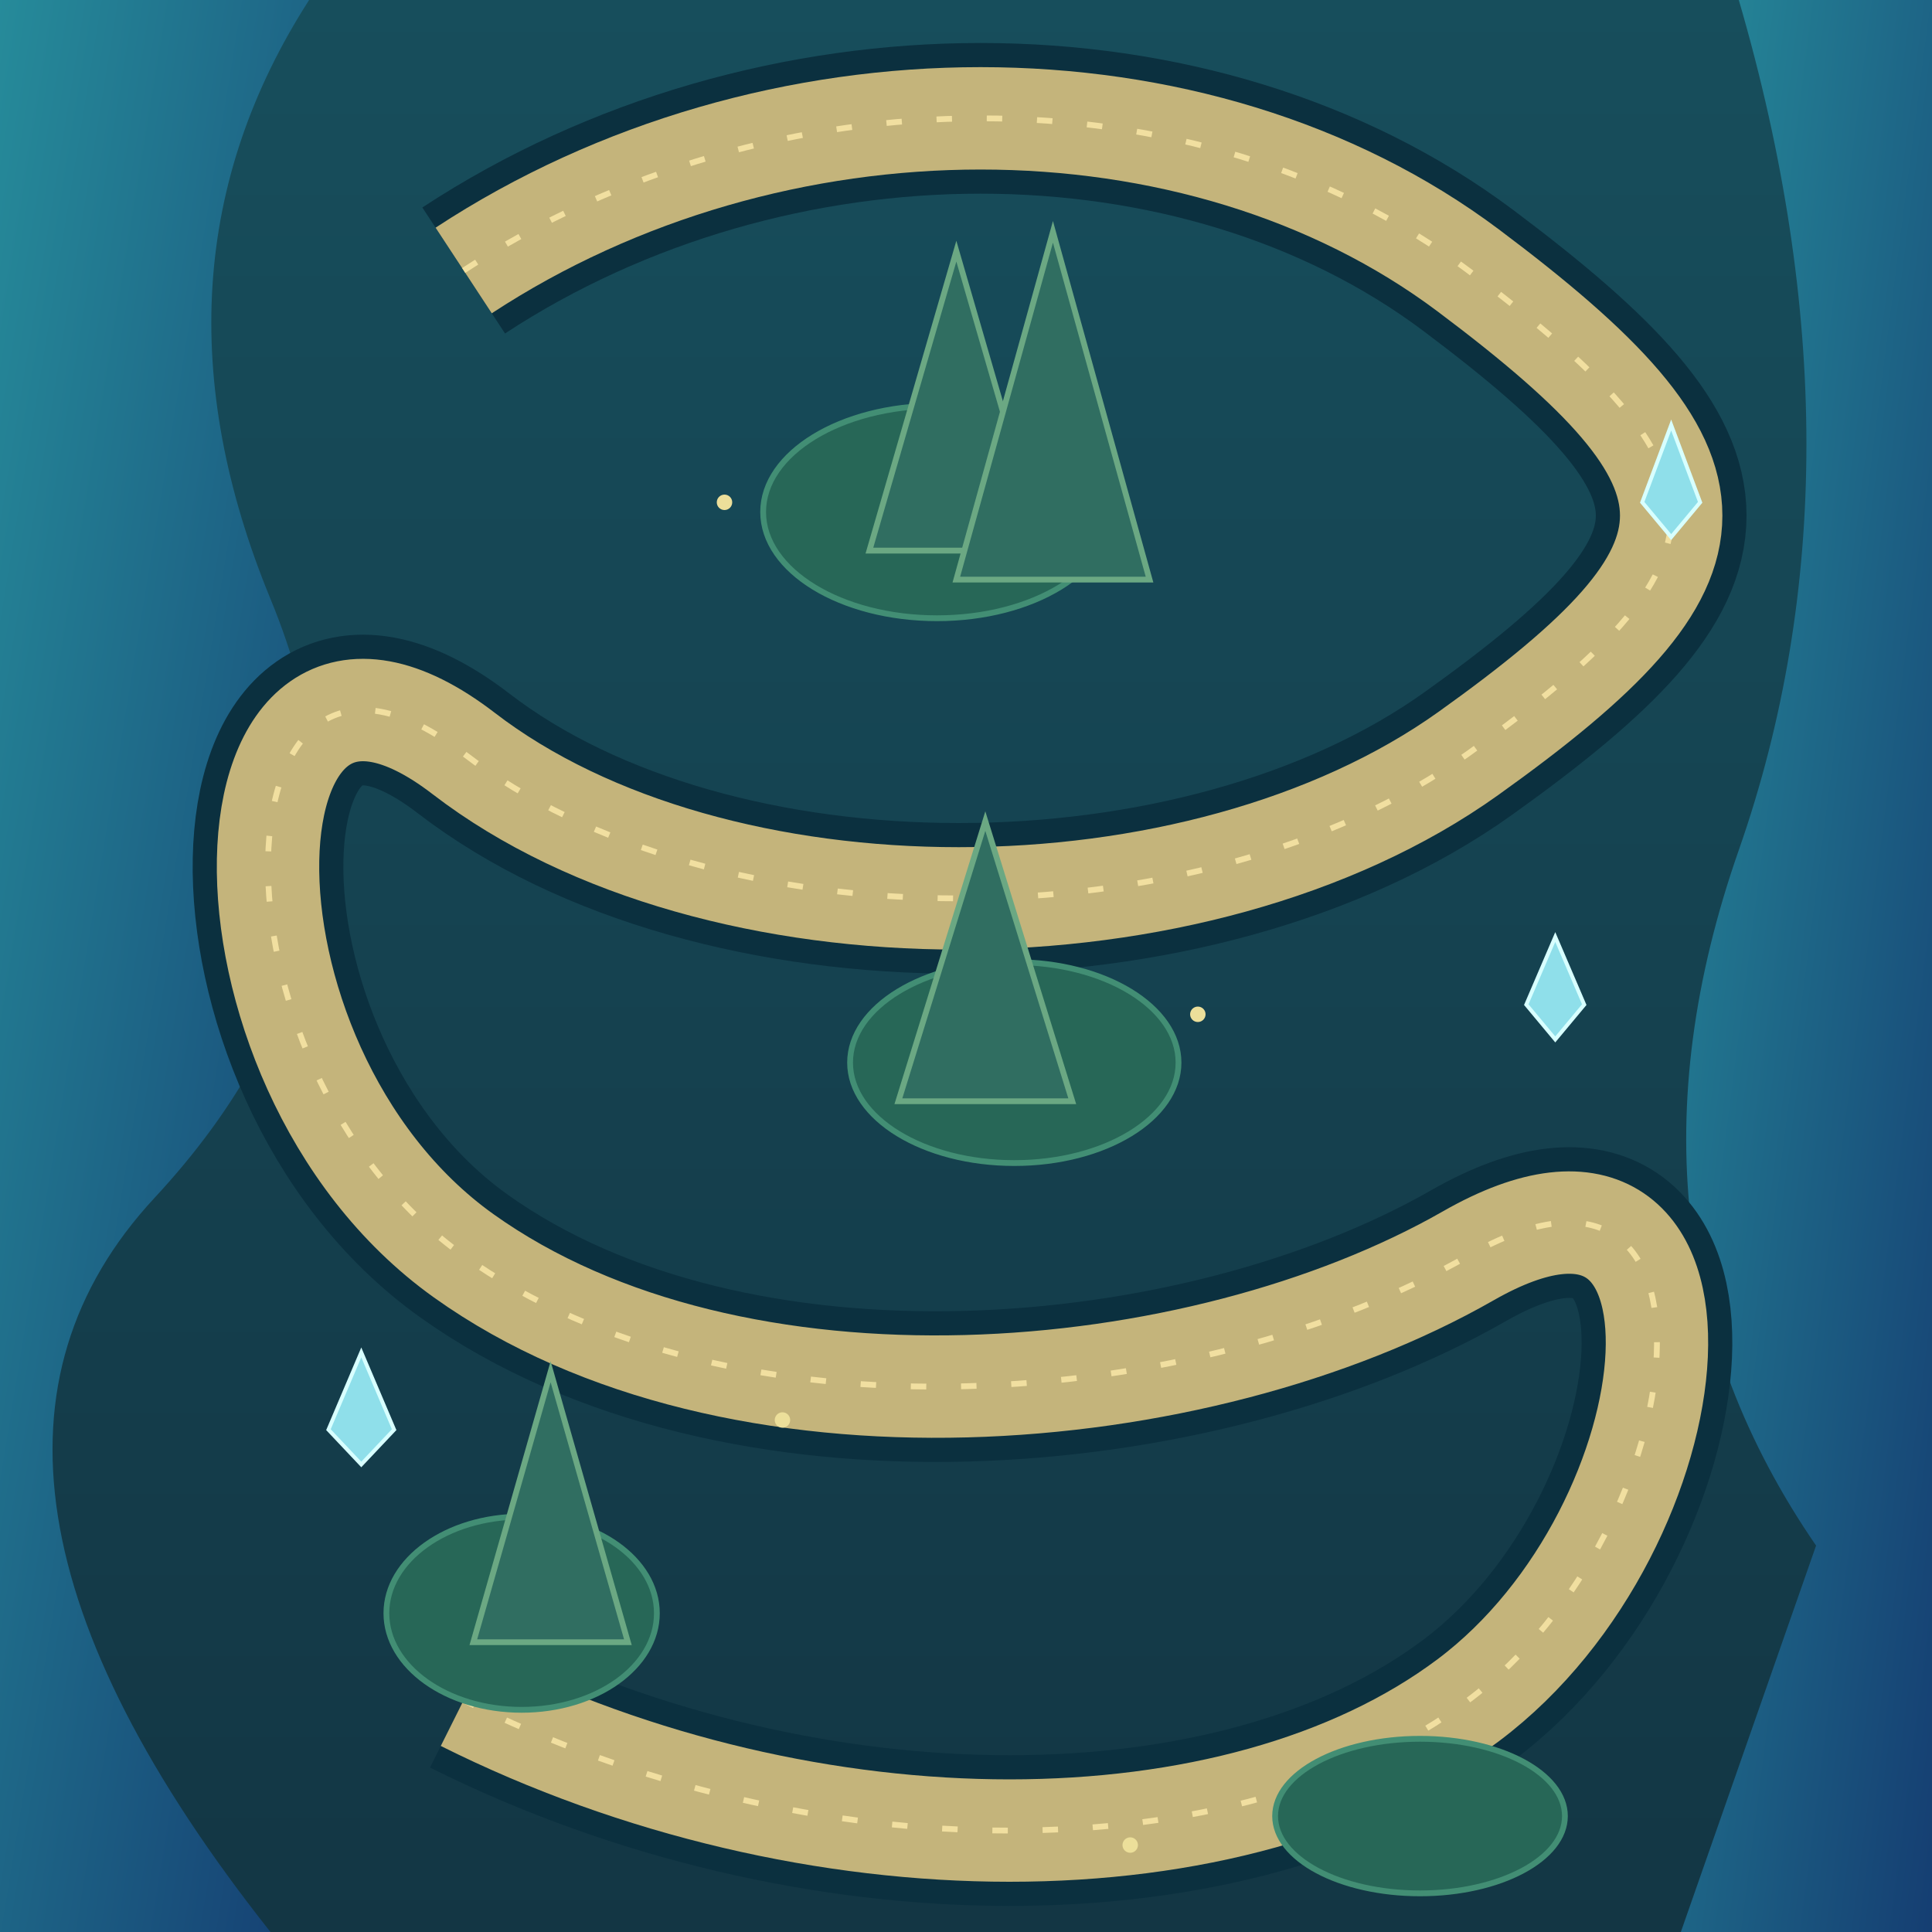
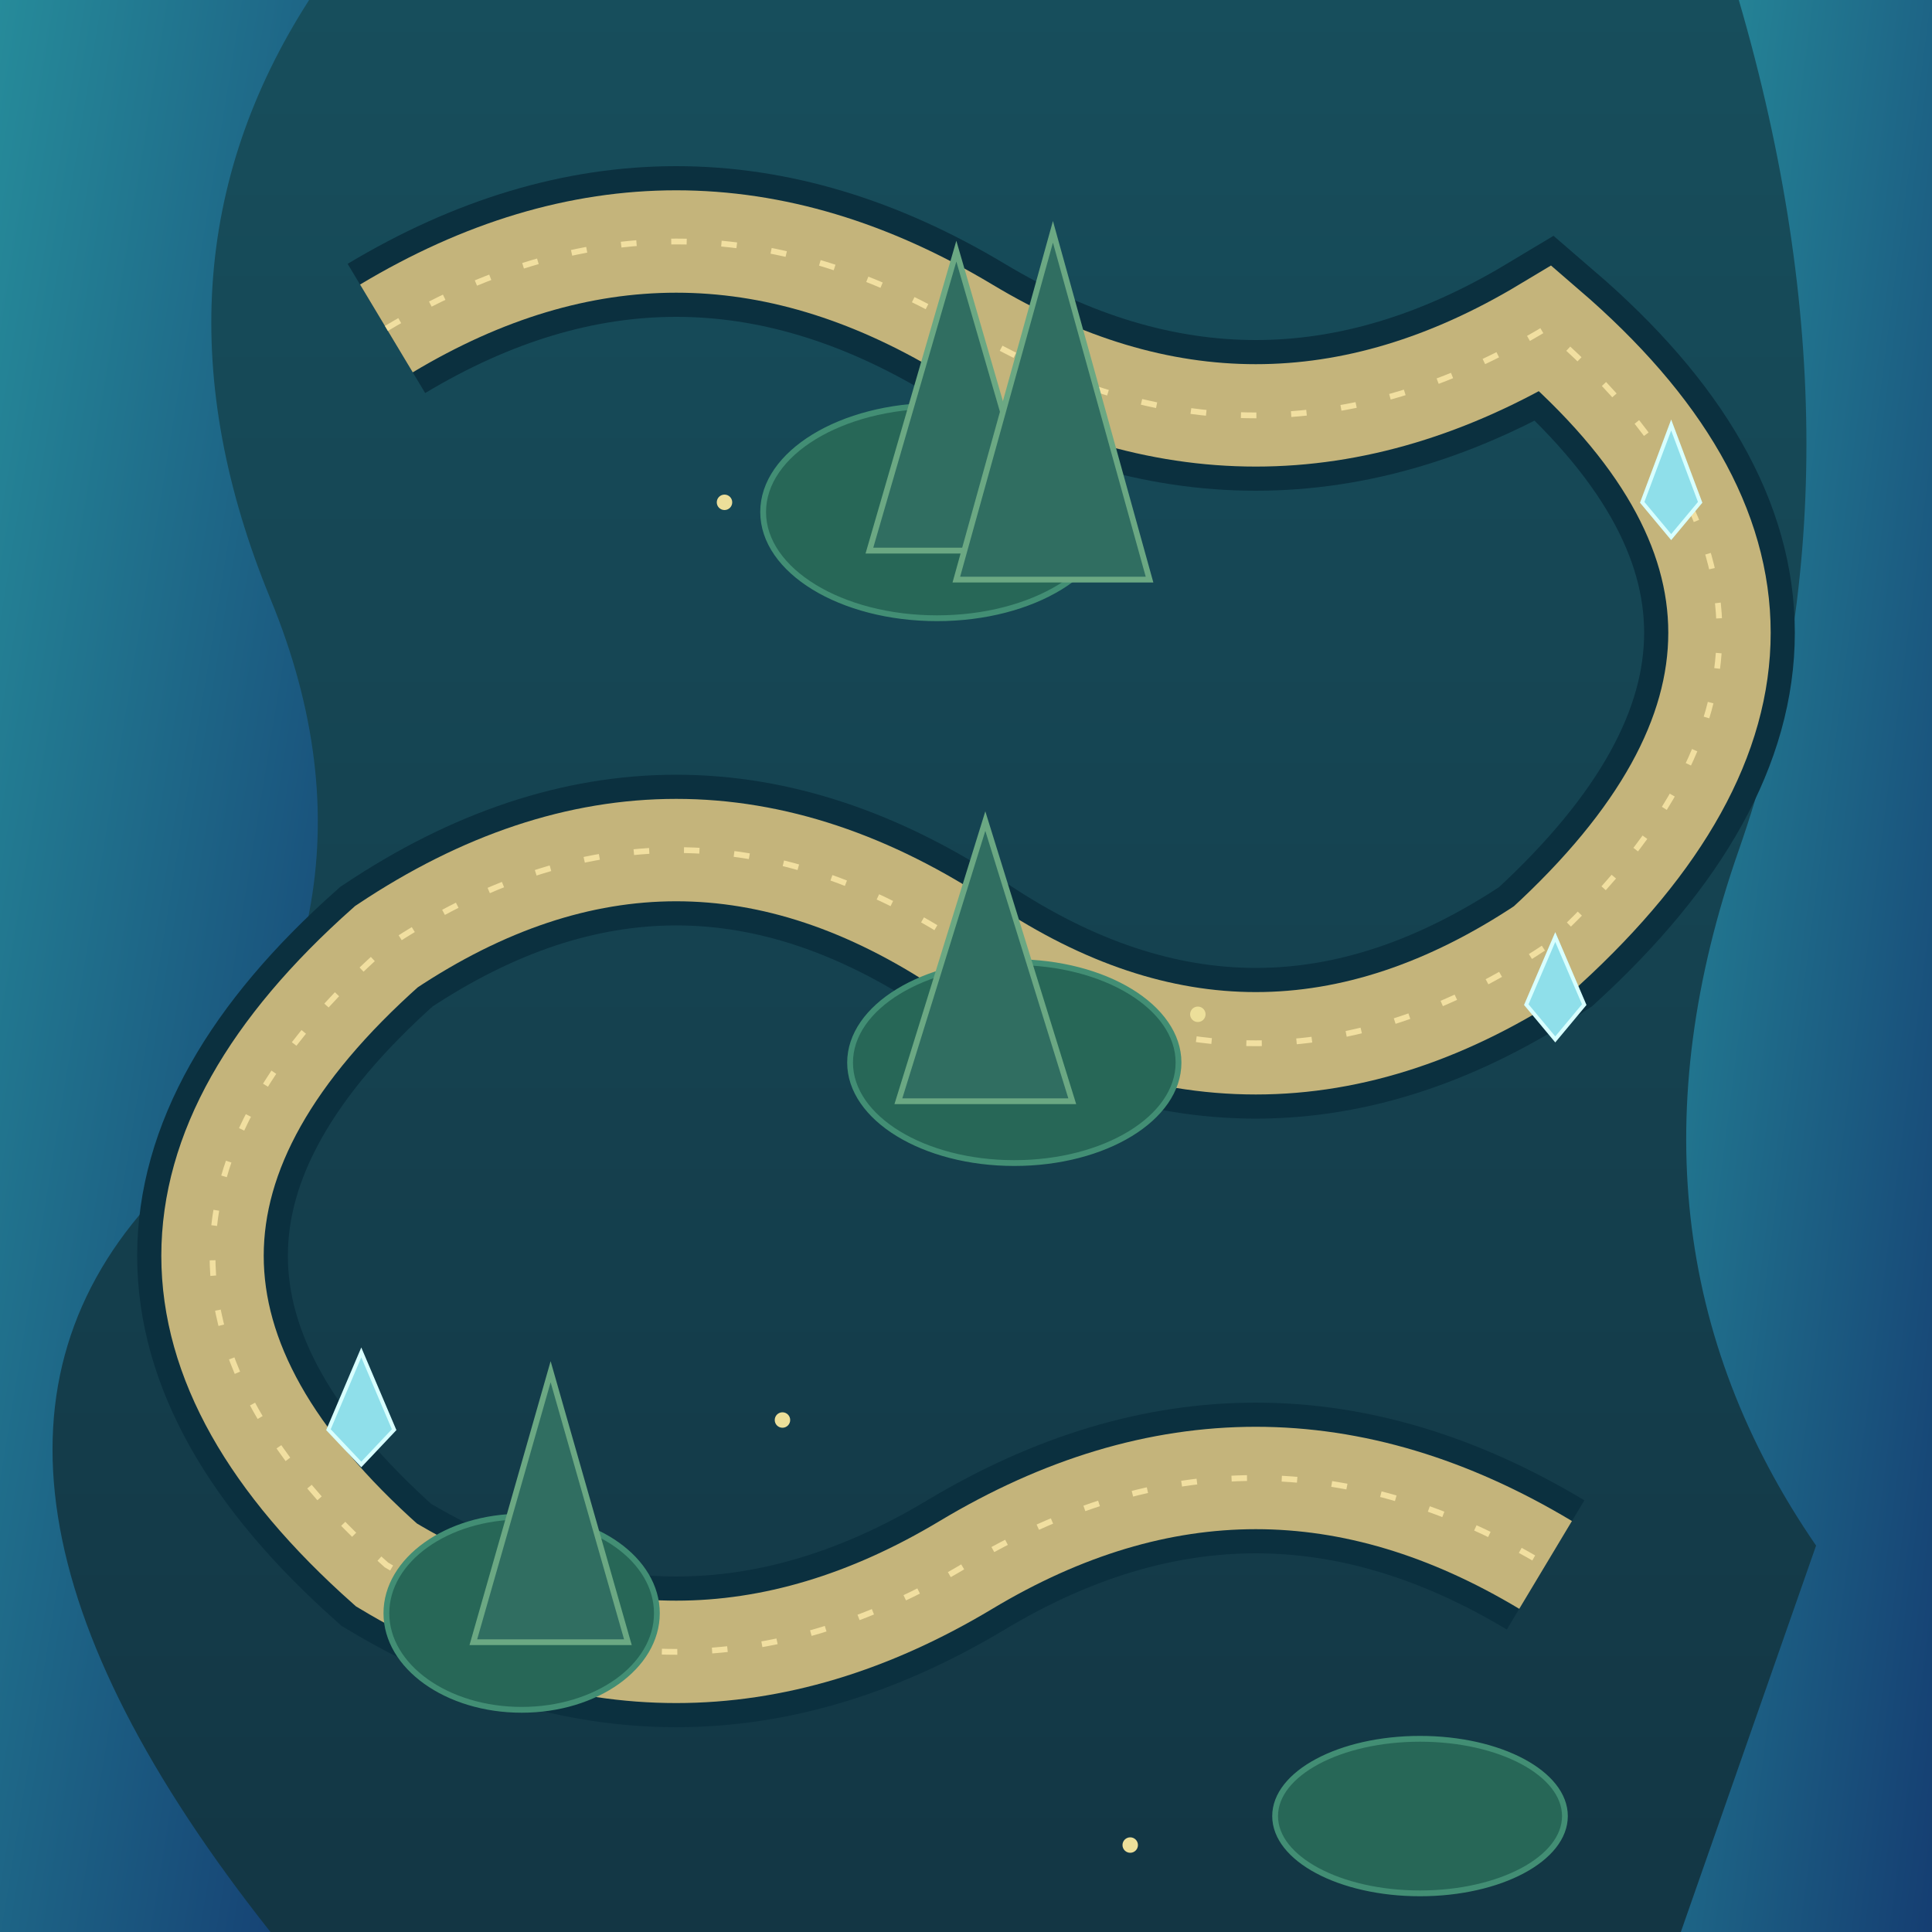
<svg xmlns="http://www.w3.org/2000/svg" viewBox="0 0 1000 1000" preserveAspectRatio="none">
  <defs>
    <linearGradient id="land" x2="0" y2="1">
      <stop stop-color="#174e5c" />
      <stop offset="1" stop-color="#133644" />
    </linearGradient>
    <linearGradient id="water" x2="1" y2="1">
      <stop stop-color="#268b9a" />
      <stop offset="1" stop-color="#153e72" />
    </linearGradient>
  </defs>
  <rect width="1000" height="1000" rx="45" fill="url(#land)" />
  <path d="M0 0H160Q70 140 140 310T80 620T140 1000H0Z" fill="url(#water)" />
  <path d="M1000 0H900Q970 240 900 440T940 800L870 1000H1000Z" fill="url(#water)" />
-   <path d="M240 140C400 35 620 35 760 140S900 290 760 390S370 490 240 390S100 550 240 650S620 730 760 650S880 790 760 880S420 970 240 880" fill="none" stroke="#0b303f" stroke-width="78" />
-   <path d="M240 140C400 35 620 35 760 140S900 290 760 390S370 490 240 390S100 550 240 650S620 730 760 650S880 790 760 880S420 970 240 880" fill="none" stroke="#c4b47b" stroke-width="53" />
-   <path d="M240 140C400 35 620 35 760 140S900 290 760 390S370 490 240 390S100 550 240 650S620 730 760 650S880 790 760 880S420 970 240 880" fill="none" stroke="#f1dfa0" stroke-width="3" stroke-dasharray="8 18" />
+   <path d="M200 170Q350 80 500 170T800 170Q980 325 800 490Q650 590 500 490T200 490Q20 650 200 810Q350 900 500 810T800 810" fill="none" stroke="#0b303f" stroke-width="78" />
+   <path d="M200 170Q350 80 500 170T800 170Q980 325 800 490Q650 590 500 490T200 490Q20 650 200 810Q350 900 500 810T800 810" fill="none" stroke="#c4b47b" stroke-width="53" />
+   <path d="M200 170Q350 80 500 170T800 170Q980 325 800 490Q650 590 500 490T200 490Q20 650 200 810Q350 900 500 810T800 810" fill="none" stroke="#f1dfa0" stroke-width="3" stroke-dasharray="8 18" />
  <g fill="#276757" stroke="#428e74" stroke-width="3">
    <ellipse cx="485" cy="265" rx="90" ry="55" />
    <ellipse cx="525" cy="550" rx="85" ry="52" />
    <ellipse cx="270" cy="835" rx="70" ry="50" />
    <ellipse cx="735" cy="940" rx="75" ry="40" />
  </g>
  <g fill="#306e61" stroke="#6ba883" stroke-width="3">
    <path d="m450 285 45-155 45 155z" />
    <path d="m495 300 50-180 50 180z" />
    <path d="m465 570 45-145 45 145z" />
    <path d="m245 850 40-140 40 140z" />
  </g>
  <g fill="#8fdfea" stroke="#d8ffff" stroke-width="2">
    <path d="m850 260 15-40 15 40-15 18z" />
    <path d="m170 740 17-40 17 40-17 18z" />
    <path d="m790 520 15-35 15 35-15 18z" />
  </g>
  <g fill="#ecdf9a">
    <circle cx="375" cy="260" r="4" />
    <circle cx="620" cy="525" r="4" />
    <circle cx="405" cy="735" r="4" />
    <circle cx="585" cy="955" r="4" />
  </g>
</svg>
